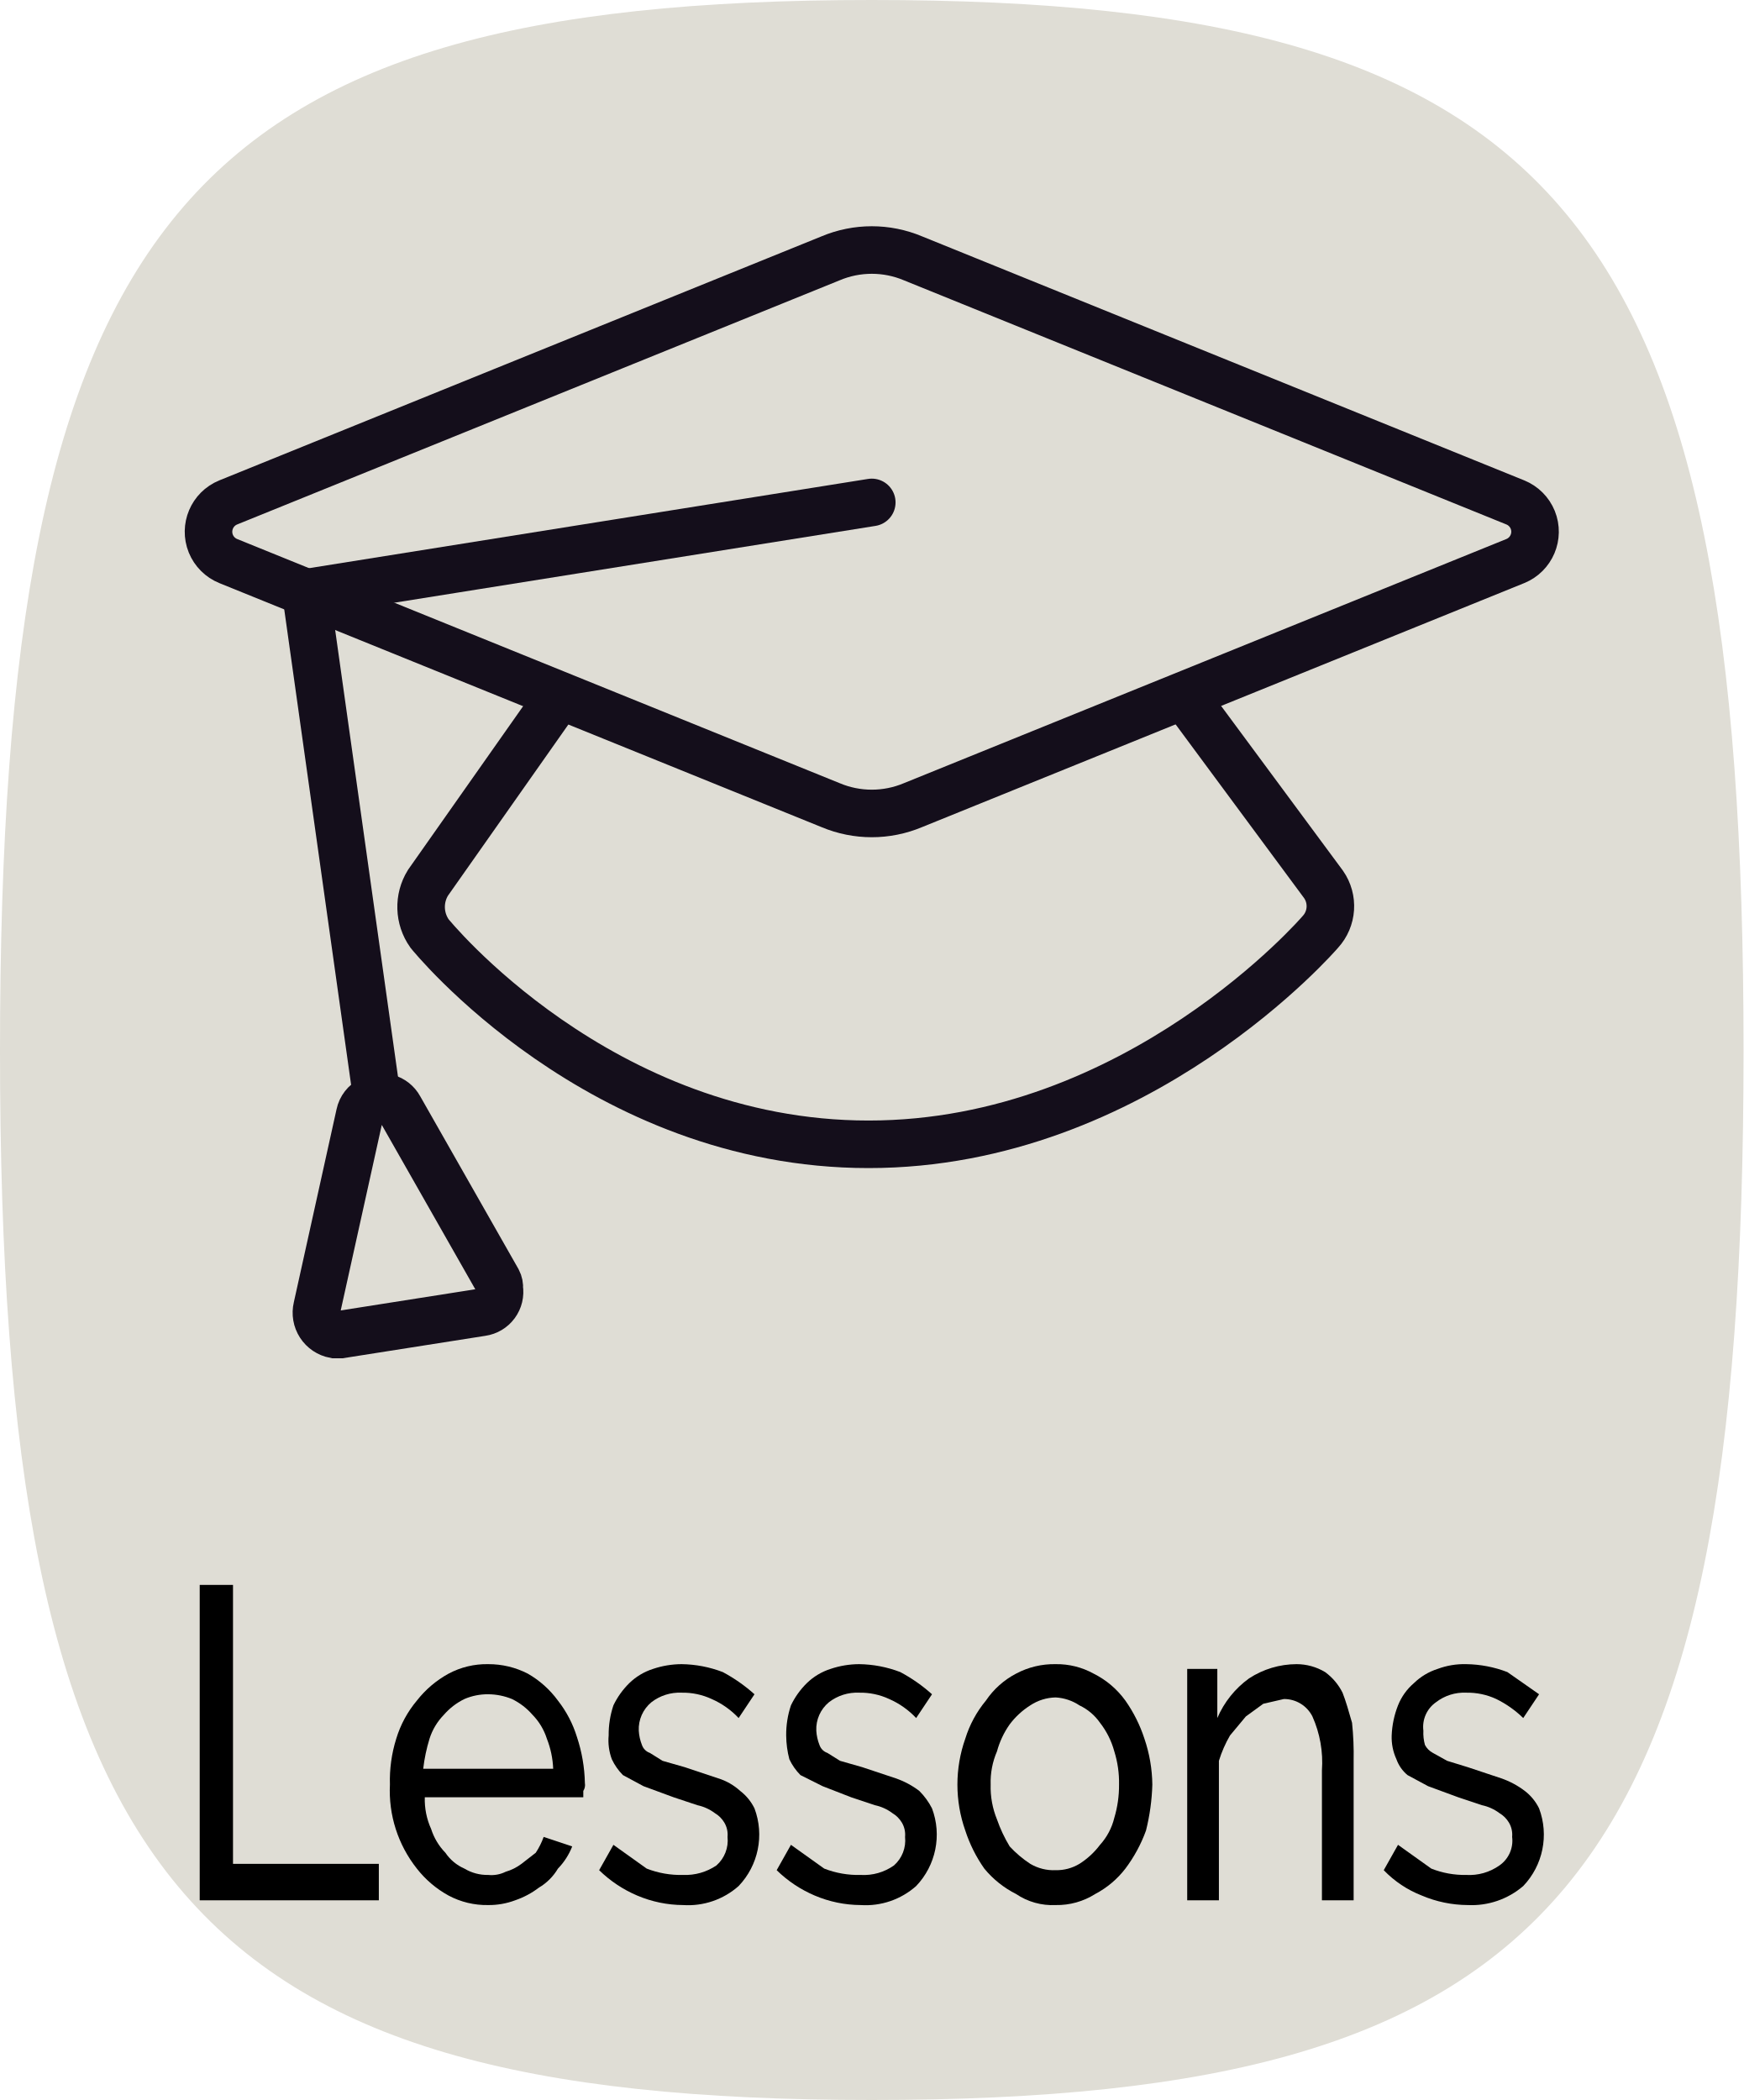
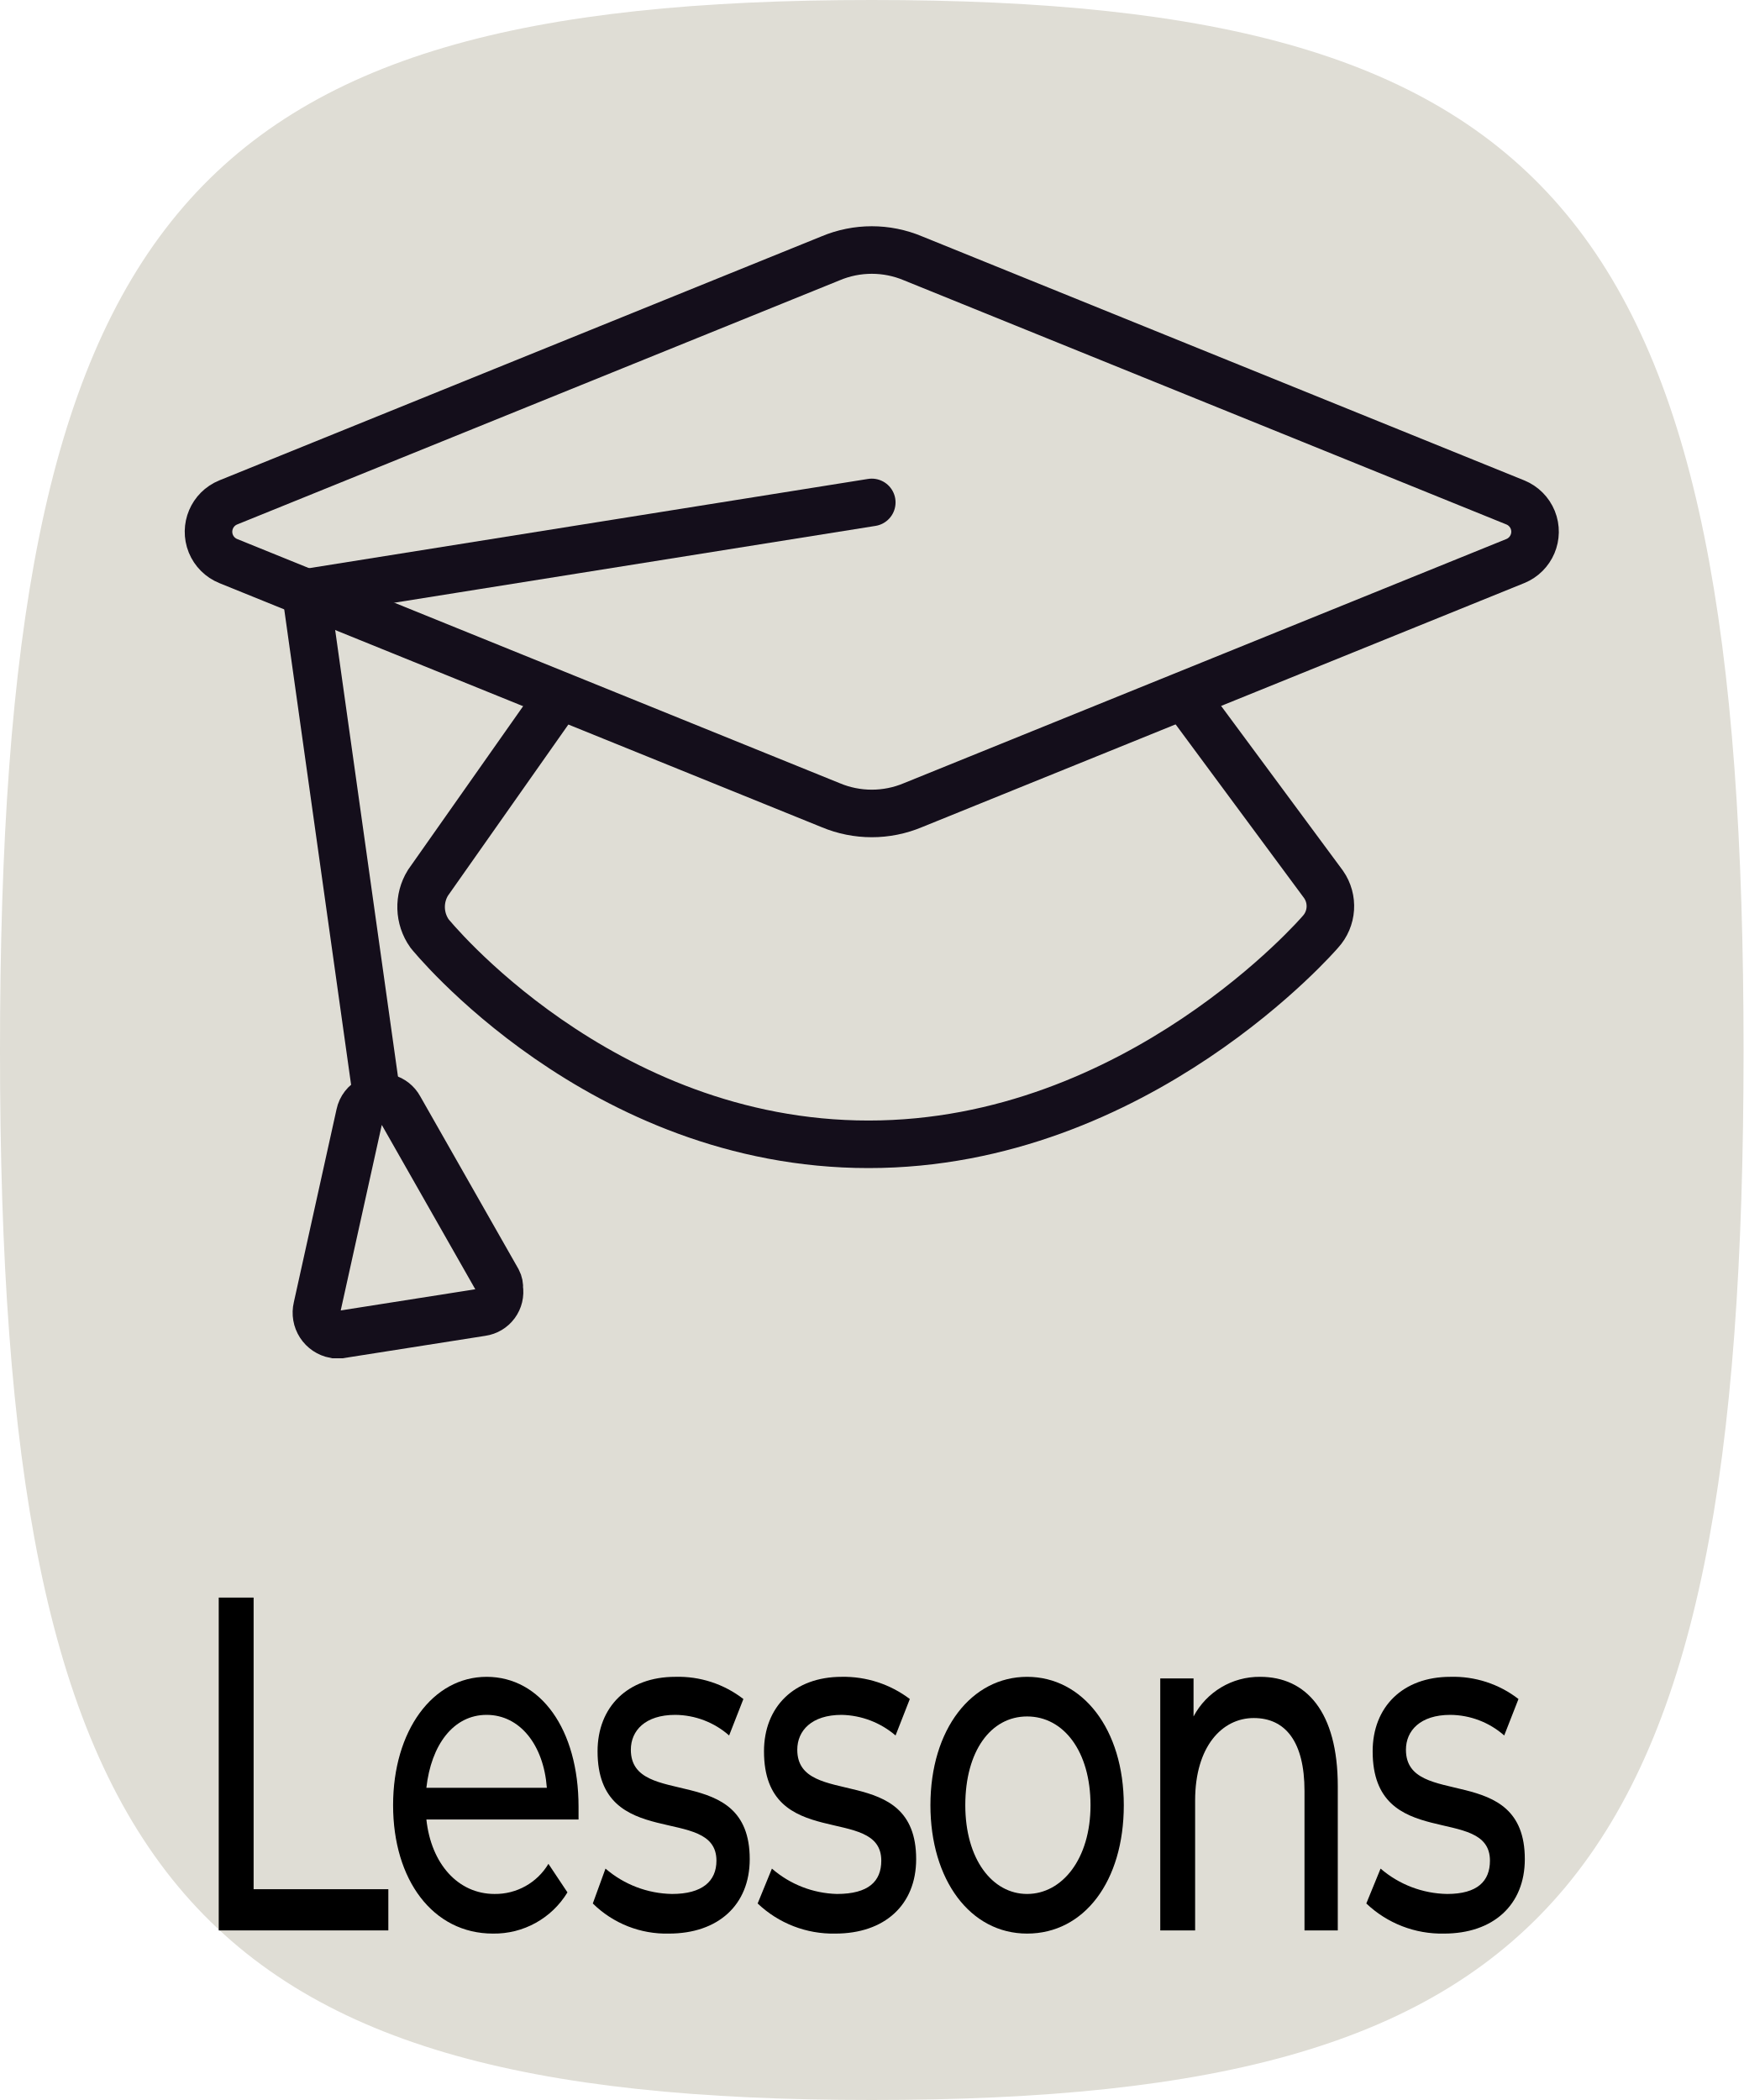
<svg xmlns="http://www.w3.org/2000/svg" viewBox="0 0 110 132.5">
  <defs>
    <style>
      .cls-1 {
        fill: #DFDDD5;
      }

      .cls-2 {
        fill: none;
        stroke: #140E1B;
        stroke-linecap: round;
        stroke-miterlimit: 10;
        stroke-width: 3px;
      }
    </style>
  </defs>
  <g id="Layer_2" data-name="Layer 2">
    <g id="Layer_1-2" data-name="Layer 1">
      <g>
-         <path class="cls-1" d="M0,66.3C0,13.9,11.5,0,55,0s55,13.9,55,66.3-11.6,66.2-55,66.2S0,118.6,0,66.3" />
-         <g id="Layer_2-2" data-name="Layer 2">
-           <g id="Layer_1-2-2" data-name="Layer 1-2">
-             <path class="cls-2" d="M95.6,31.7l-38-15.4a6.7,6.7,0,0,0-5.2,0l-38,15.4a2,2,0,0,0-1.1,2.6,2,2,0,0,0,1.1,1.1l38,15.4a6.7,6.7,0,0,0,5.2,0l38-15.4a2,2,0,0,0,1.1-2.6A2,2,0,0,0,95.6,31.7Z" />
-             <path class="cls-2" d="M35.3,43.9,27,55.7a2.9,2.9,0,0,0,.1,3.2S37.8,72.2,54.8,72.2,83.3,58.8,83.3,58.8a2.4,2.4,0,0,0,.2-3L74.7,43.9" />
-             <polyline class="cls-2" points="55 31.7 19.3 37.4 23.8 69.4" />
-             <path class="cls-2" d="M22.7,70.3,20,82.5a1.4,1.4,0,0,0,1.1,1.7h.4l8.9-1.4a1.3,1.3,0,0,0,1.1-1.5.9.9,0,0,0-.1-.5L25.2,69.9a1.3,1.3,0,0,0-1.8-.5A1.3,1.3,0,0,0,22.7,70.3Z" />
+         <g>
+           <path class="cls-1" d="M0,66.3C0,13.9,11.5,0,55,0s55,13.9,55,66.3-11.6,66.2-55,66.2S0,118.6,0,66.3" />
+           <g id="Layer_2-2" data-name="Layer 2">
+             <g id="Layer_1-2-2" data-name="Layer 1-2">
+               <path class="cls-2" d="M95.6,31.7l-38-15.4a6.7,6.7,0,0,0-5.2,0l-38,15.4a2,2,0,0,0-1.1,2.6,2,2,0,0,0,1.1,1.1l38,15.4a6.7,6.7,0,0,0,5.2,0l38-15.4a2,2,0,0,0,1.1-2.6A2,2,0,0,0,95.6,31.7Z" />
+               <path class="cls-2" d="M35.3,43.9,27,55.7a2.9,2.9,0,0,0,.1,3.2S37.8,72.2,54.8,72.2,83.3,58.8,83.3,58.8a2.4,2.4,0,0,0,.2-3L74.7,43.9" />
+               <polyline class="cls-2" points="55 31.7 19.3 37.4 23.8 69.4" />
+               <path class="cls-2" d="M22.7,70.3,20,82.5a1.4,1.4,0,0,0,1.1,1.7h.4l8.9-1.4a1.3,1.3,0,0,0,1.1-1.5.9.9,0,0,0-.1-.5L25.2,69.9a1.3,1.3,0,0,0-1.8-.5A1.3,1.3,0,0,0,22.7,70.3Z" />
+             </g>
          </g>
        </g>
        <g>
-           <path d="M12.6,119.9V100h2.1v17.6h9.2v2.3Z" />
-           <path d="M30.8,120.2a5.1,5.1,0,0,1-2.5-.6,6.5,6.5,0,0,1-2-1.7,7.9,7.9,0,0,1-1.7-5.3,8.8,8.8,0,0,1,.4-2.9,6.8,6.8,0,0,1,1.3-2.4,6.5,6.5,0,0,1,2-1.7,5.1,5.1,0,0,1,2.5-.6,5.4,5.4,0,0,1,2.5.6,6.1,6.1,0,0,1,1.9,1.7,7.1,7.1,0,0,1,1.2,2.3,9.8,9.8,0,0,1,.5,2.9.7.7,0,0,1-.1.5v.4h-10a4.5,4.5,0,0,0,.4,2,3.8,3.8,0,0,0,.9,1.5,2.8,2.8,0,0,0,1.2,1,2.8,2.8,0,0,0,1.5.4,2,2,0,0,0,1.1-.2,3.1,3.1,0,0,0,1-.5l.9-.7a4.7,4.7,0,0,0,.5-1l1.8.6a4.2,4.2,0,0,1-.9,1.4,3.4,3.4,0,0,1-1.2,1.2,5.3,5.3,0,0,1-1.5.8A4.7,4.7,0,0,1,30.8,120.2Zm4.1-8.6a5.8,5.8,0,0,0-.4-1.9,3.8,3.8,0,0,0-.9-1.5,4.1,4.1,0,0,0-1.3-1,4,4,0,0,0-1.5-.3,3.7,3.7,0,0,0-1.5.3,4.1,4.1,0,0,0-1.3,1,3.8,3.8,0,0,0-.9,1.5,10.6,10.6,0,0,0-.4,1.9Z" />
-           <path d="M43.1,120.2a7.5,7.5,0,0,1-2.9-.6,7.8,7.8,0,0,1-2.4-1.6l.9-1.6,2.1,1.5a5.9,5.9,0,0,0,2.3.4,3.5,3.5,0,0,0,2.1-.6,2.1,2.1,0,0,0,.7-1.8,1.5,1.5,0,0,0-.2-.9,1.7,1.7,0,0,0-.6-.6,2.8,2.8,0,0,0-1.1-.5l-1.5-.5-1.9-.7-1.3-.7a3.6,3.6,0,0,1-.7-1,3.4,3.4,0,0,1-.2-1.5,5.8,5.8,0,0,1,.3-1.9,5,5,0,0,1,1-1.4,3.8,3.8,0,0,1,1.5-.9A5.7,5.7,0,0,1,43,105a7.5,7.5,0,0,1,2.6.5,10.1,10.1,0,0,1,2,1.4l-1,1.5a5.2,5.2,0,0,0-1.7-1.2,4.3,4.3,0,0,0-1.9-.4,2.9,2.9,0,0,0-1.9.6,2.2,2.2,0,0,0-.8,1.8,2.9,2.9,0,0,0,.2.9.8.8,0,0,0,.5.5l.8.5,1.4.4,2.1.7a3.7,3.7,0,0,1,1.4.8,3.1,3.1,0,0,1,.9,1.1,4.7,4.7,0,0,1-1,4.9A4.8,4.8,0,0,1,43.1,120.2Z" />
-           <path d="M54.3,120.2a7.5,7.5,0,0,1-2.9-.6A7.8,7.8,0,0,1,49,118l.9-1.6,2.1,1.5a5.9,5.9,0,0,0,2.3.4,3.3,3.3,0,0,0,2.1-.6,2.1,2.1,0,0,0,.7-1.8,1.5,1.5,0,0,0-.2-.9,1.7,1.7,0,0,0-.6-.6,2.8,2.8,0,0,0-1.1-.5l-1.5-.5-1.8-.7-1.4-.7a3.6,3.6,0,0,1-.7-1,6.1,6.1,0,0,1-.2-1.5,5.8,5.8,0,0,1,.3-1.9,5,5,0,0,1,1-1.4,3.8,3.8,0,0,1,1.5-.9,5.7,5.7,0,0,1,1.8-.3,7.5,7.5,0,0,1,2.6.5,10.1,10.1,0,0,1,2,1.4l-1,1.5a5.2,5.2,0,0,0-1.7-1.2,4.3,4.3,0,0,0-1.9-.4,2.9,2.9,0,0,0-1.9.6,2.2,2.2,0,0,0-.8,1.8,2.9,2.9,0,0,0,.2.9.8.8,0,0,0,.5.5l.8.5,1.4.4,2.1.7a5.3,5.3,0,0,1,1.5.8,4.4,4.4,0,0,1,.8,1.1,4.7,4.7,0,0,1-1,4.9A4.8,4.8,0,0,1,54.3,120.2Z" />
-           <path d="M66.6,120.2a4.1,4.1,0,0,1-2.5-.7,6.2,6.2,0,0,1-2-1.6,9,9,0,0,1-1.2-2.4,8.7,8.7,0,0,1,0-5.8,7,7,0,0,1,1.3-2.4,5.2,5.2,0,0,1,1.9-1.7,5.1,5.1,0,0,1,2.5-.6,4.8,4.8,0,0,1,2.4.6,5.5,5.5,0,0,1,2,1.7,9,9,0,0,1,1.2,2.4,9.3,9.3,0,0,1,.5,2.9,13.5,13.5,0,0,1-.4,2.9,9.2,9.2,0,0,1-1.3,2.4,5.8,5.8,0,0,1-1.9,1.6A4.5,4.5,0,0,1,66.6,120.2Zm-4.1-7.6a5.4,5.4,0,0,0,.4,2.2,8.9,8.9,0,0,0,.8,1.7,6.9,6.9,0,0,0,1.3,1.1,2.9,2.9,0,0,0,1.6.4,2.8,2.8,0,0,0,1.5-.4,4.9,4.9,0,0,0,1.3-1.2,3.9,3.9,0,0,0,.9-1.7,7.1,7.1,0,0,0,.3-2.1,6.6,6.6,0,0,0-.3-2.1,5.1,5.1,0,0,0-.9-1.8,3.3,3.3,0,0,0-1.3-1.1,3,3,0,0,0-1.5-.5,3,3,0,0,0-1.6.5,4.9,4.9,0,0,0-1.3,1.2,5.4,5.4,0,0,0-.8,1.7A4.9,4.9,0,0,0,62.5,112.6Z" />
-           <path d="M85.4,119.9h-2v-8.2a7.1,7.1,0,0,0-.6-3.4,2,2,0,0,0-1.8-1.1l-1.3.3-1.1.8-1,1.2a7.7,7.7,0,0,0-.7,1.6v8.8h-2V105.3h1.9v3.1a6,6,0,0,1,2-2.5,5.5,5.5,0,0,1,3-.9,3.5,3.5,0,0,1,1.8.5,3.6,3.6,0,0,1,1.1,1.3c.2.5.4,1.2.6,1.9a19.3,19.3,0,0,1,.1,2.4Z" />
-           <path d="M92.6,120.2a7.5,7.5,0,0,1-2.9-.6,6.7,6.7,0,0,1-2.4-1.6l.9-1.6,2.1,1.5a5.7,5.7,0,0,0,2.2.4,3.3,3.3,0,0,0,2.1-.6,1.9,1.9,0,0,0,.8-1.8,1.5,1.5,0,0,0-.2-.9,1.7,1.7,0,0,0-.6-.6,2.8,2.8,0,0,0-1.1-.5l-1.5-.5-1.9-.7-1.3-.7a2.3,2.3,0,0,1-.7-1,3.3,3.3,0,0,1-.3-1.5,5.8,5.8,0,0,1,.4-1.9,3.6,3.6,0,0,1,1-1.4,3.8,3.8,0,0,1,1.5-.9,4.8,4.8,0,0,1,1.8-.3,7.5,7.5,0,0,1,2.6.5l2,1.4-1,1.5a6.6,6.6,0,0,0-1.7-1.2,4.3,4.3,0,0,0-1.9-.4,2.9,2.9,0,0,0-1.9.6,1.9,1.9,0,0,0-.8,1.8,2.8,2.8,0,0,0,.1.9,1.2,1.2,0,0,0,.5.5l.9.5,1.3.4,2.1.7a5.3,5.3,0,0,1,1.5.8,3.1,3.1,0,0,1,.9,1.1,4.7,4.7,0,0,1-1,4.9A5,5,0,0,1,92.6,120.2Z" />
+           <path d="M13.8,100.8H16v18.4h8.5v2.6H13.8Z" />
+           <path d="M36.5,114.8H26.9c.3,2.8,2,4.7,4.3,4.7a3.9,3.9,0,0,0,3.4-1.9l1.2,1.8a5.4,5.4,0,0,1-4.7,2.6c-3.8,0-6.3-3.4-6.3-8.1s2.5-8.1,5.9-8.1,5.8,3.3,5.8,8.2Zm-9.6-2h7.6c-.2-2.7-1.7-4.6-3.8-4.6S27.2,110.1,26.9,112.8Z" />
+           <path d="M37.4,120.1l.8-2.2a6.6,6.6,0,0,0,4.2,1.6c1.9,0,2.8-.8,2.8-2.1,0-3.6-7.5-.5-7.5-6.9,0-2.8,1.9-4.7,4.9-4.7a6.7,6.7,0,0,1,4.3,1.4l-.9,2.3a5.2,5.2,0,0,0-3.4-1.3c-1.9,0-2.8,1-2.8,2.2,0,3.8,7.5.7,7.5,6.9,0,2.9-2,4.7-5.1,4.7A6.6,6.6,0,0,1,37.4,120.1Z" />
+           <path d="M47.8,120.1l.9-2.2a6.5,6.5,0,0,0,4.1,1.6c2,0,2.8-.8,2.8-2.1,0-3.6-7.4-.5-7.4-6.9,0-2.8,1.9-4.7,4.9-4.7a6.9,6.9,0,0,1,4.3,1.4l-.9,2.3a5.4,5.4,0,0,0-3.4-1.3c-1.9,0-2.8,1-2.8,2.2,0,3.8,7.5.7,7.5,6.9,0,2.9-2,4.7-5.1,4.7A6.9,6.9,0,0,1,47.8,120.1Z" />
+           <path d="M58.7,113.9c0-4.8,2.6-8.1,6.1-8.1s6.1,3.3,6.1,8.1-2.5,8.1-6.1,8.1S58.7,118.6,58.7,113.9Zm10.1,0c0-3.4-1.7-5.6-4-5.6s-3.9,2.2-3.9,5.6,1.7,5.6,3.9,5.6S68.8,117.3,68.8,113.9Z" />
+           <path d="M84.4,112.7v9.1H82.3V113c0-3.1-1.2-4.6-3.2-4.6s-3.7,1.8-3.7,5.2v8.2H73.2V105.9h2.1v2.4a4.7,4.7,0,0,1,4.2-2.5C82.4,105.8,84.4,108,84.4,112.7Z" />
+           <path d="M86.2,120.1l.9-2.2a6.6,6.6,0,0,0,4.2,1.6c1.9,0,2.7-.8,2.7-2.1,0-3.6-7.4-.5-7.4-6.9,0-2.8,1.9-4.7,4.9-4.7a6.7,6.7,0,0,1,4.3,1.4l-.9,2.3a5.2,5.2,0,0,0-3.4-1.3c-1.9,0-2.8,1-2.8,2.2,0,3.8,7.5.7,7.5,6.9,0,2.9-2,4.7-5.1,4.7A6.9,6.9,0,0,1,86.2,120.1Z" />
        </g>
      </g>
    </g>
  </g>
</svg>
